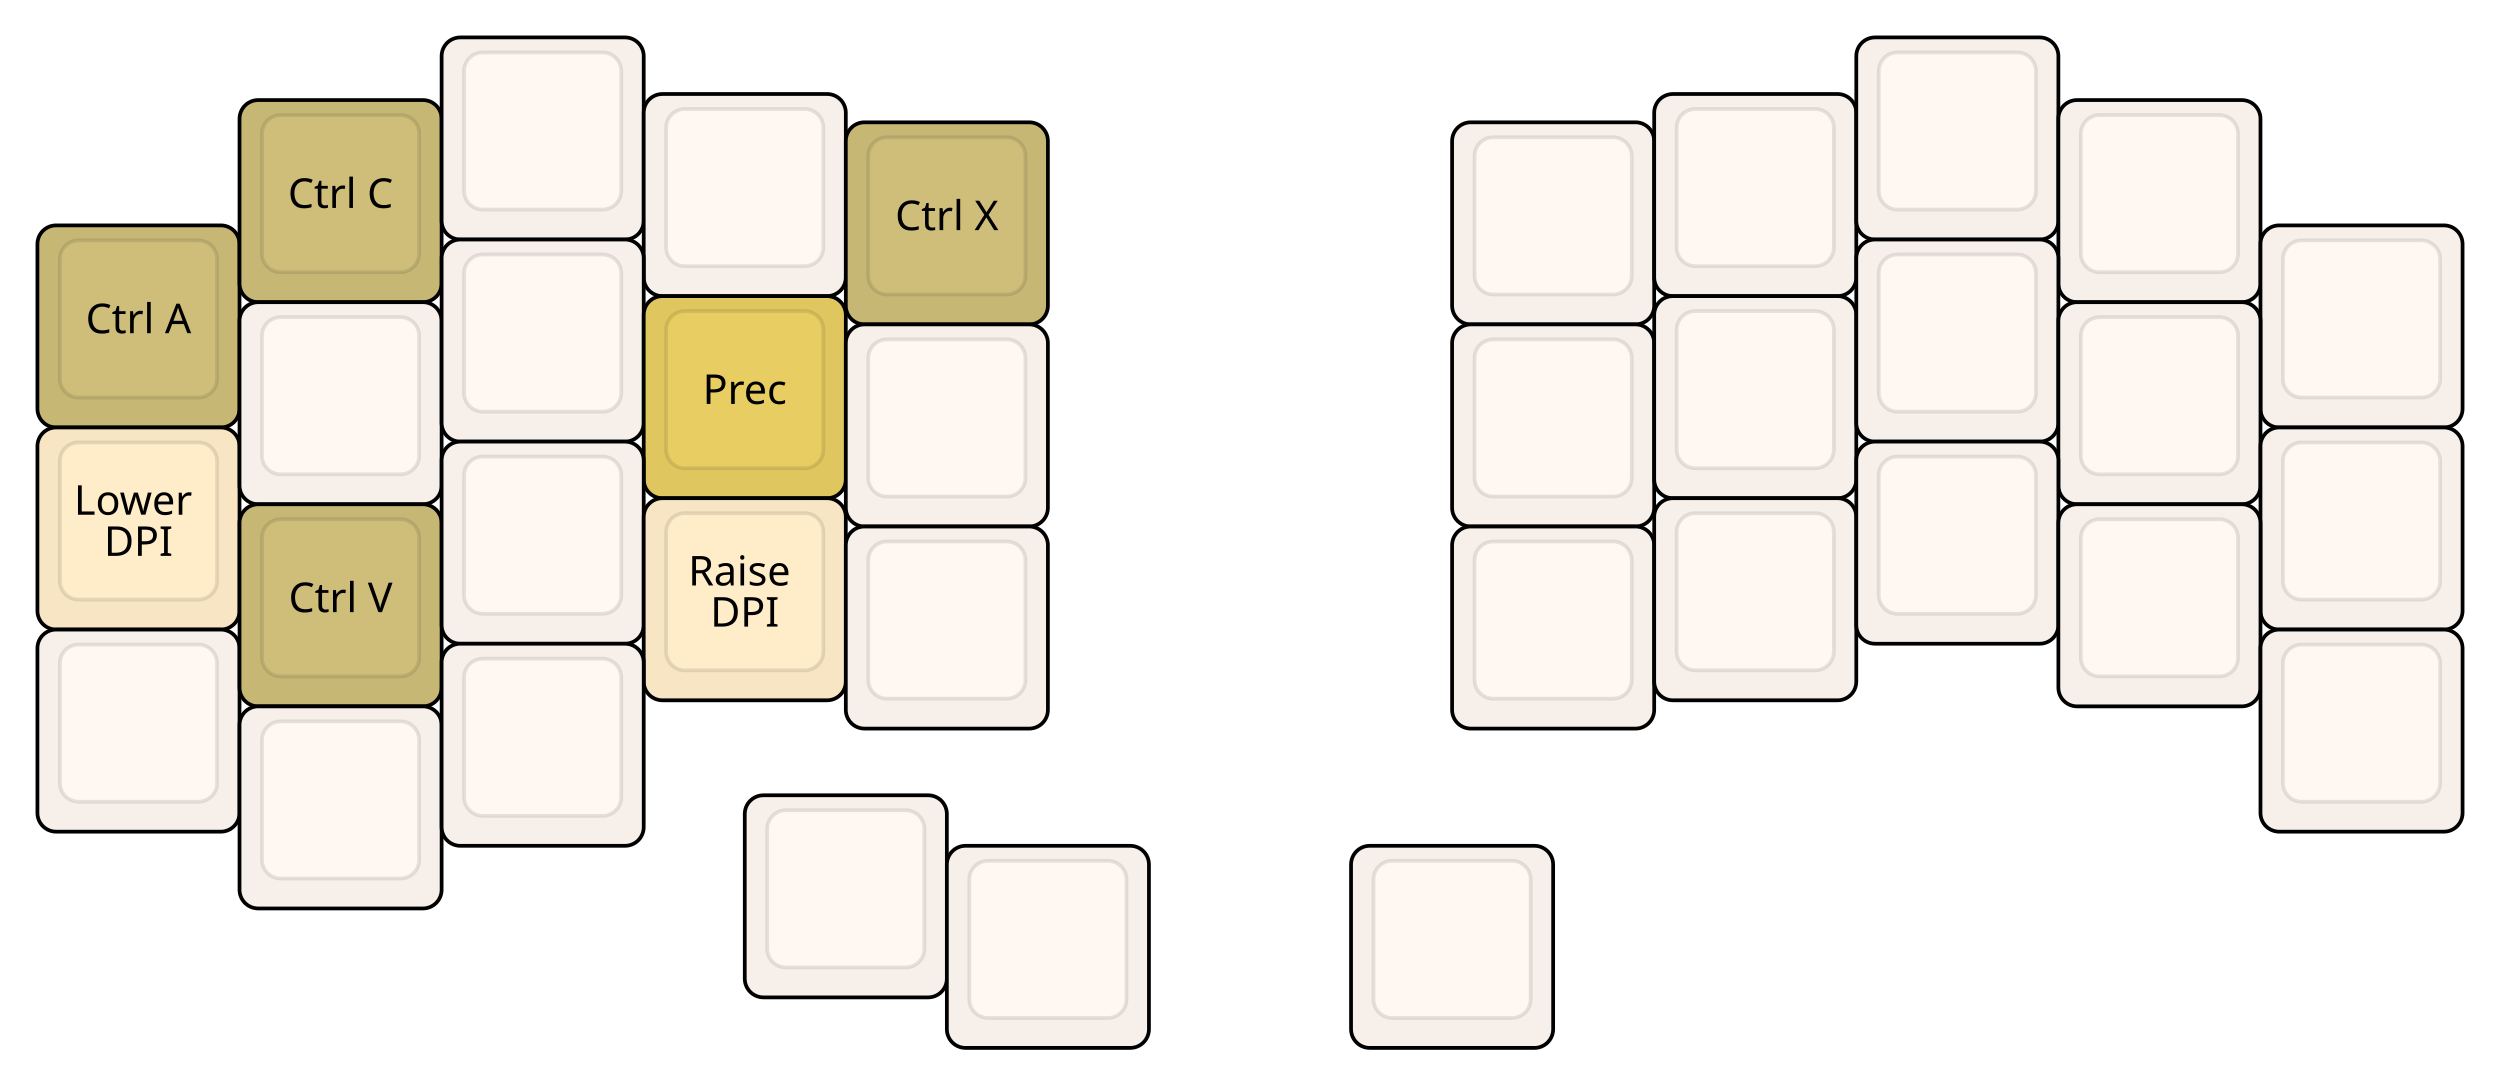
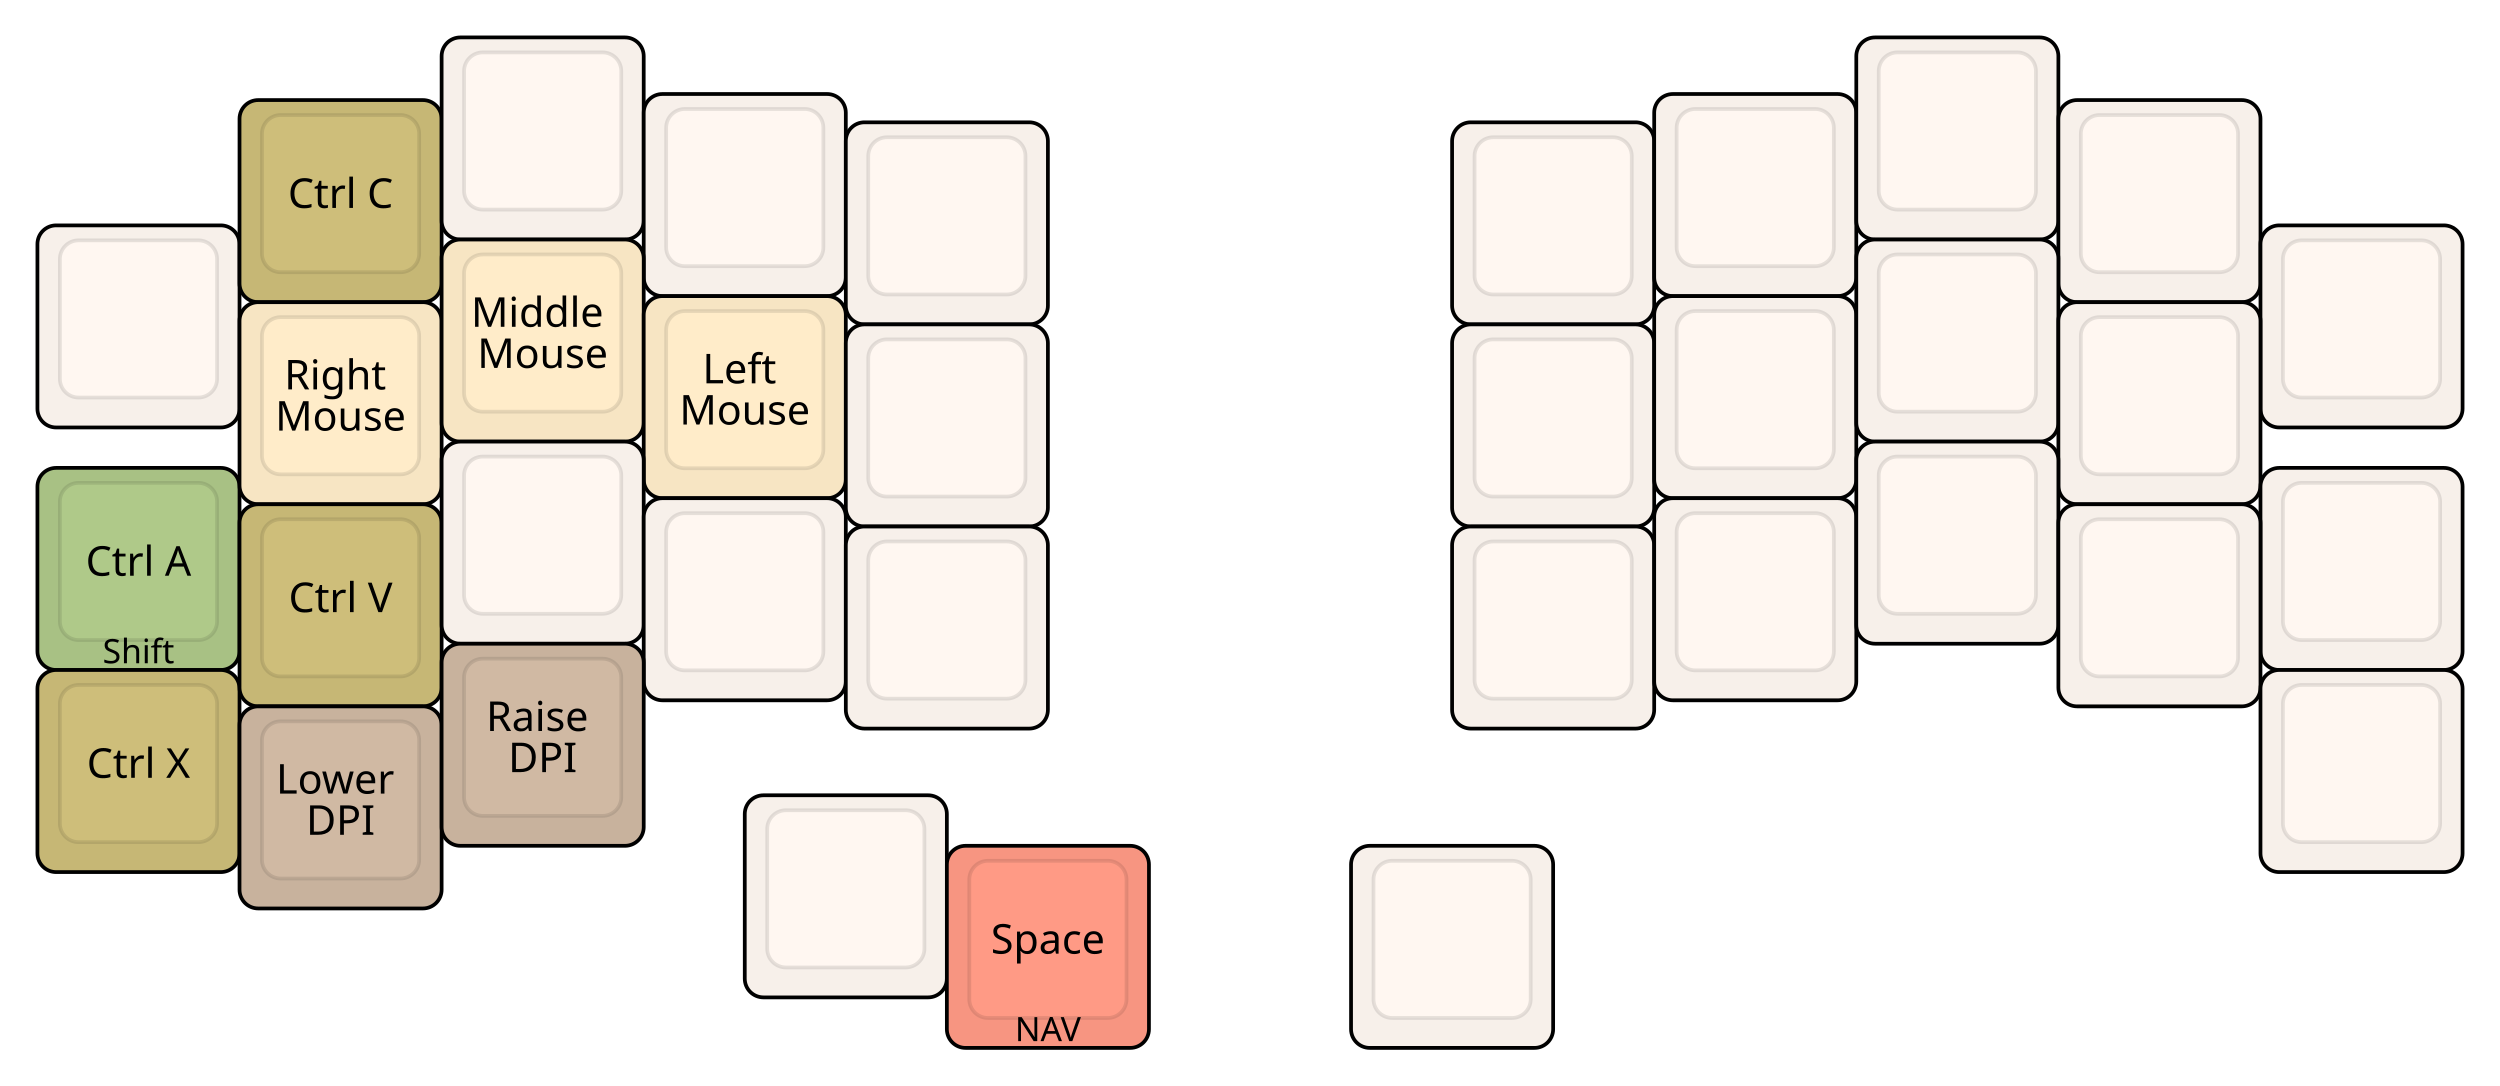
<svg xmlns="http://www.w3.org/2000/svg" width="668px" height="290x" viewBox="0 0 668 290">
  <style type="text/css">
    .keycap .border { stroke: black; stroke-width: 1; }
    .keycap .inner.border { stroke: rgba(0,0,0,.1); }
    .keycap { font-family: sans-serif; font-size: 11px}
    .keycap .sub { font-size: 9px}
  </style>
-   <g class="keycap mod_implicit">
-     <rect x="10" y="60.22" width="54" height="54" rx="5" fill="#c6b775" class="outer border" />
-     <rect x="16" y="64.22" width="42" height="42" rx="5" fill="#cebe7a" class="inner border" />
-     <text x="37" y="85.22" text-anchor="middle" dominant-baseline="middle" class="main">
-       <tspan x="37" dy="0">Ctrl A</tspan>
-     </text>
+   <g class="keycap blank">
+     <rect x="10" y="60.22" width="54" height="54" rx="5" fill="#f7f0ea" class="outer border" />
+     <rect x="16" y="64.22" width="42" height="42" rx="5" fill="#fff7f1" class="inner border" />
  </g>
  <g class="keycap mod_implicit">
    <rect x="64" y="26.74" width="54" height="54" rx="5" fill="#c6b775" class="outer border" />
    <rect x="70" y="30.74" width="42" height="42" rx="5" fill="#cebe7a" class="inner border" />
    <text x="91" y="51.74" text-anchor="middle" dominant-baseline="middle" class="main">
      <tspan x="91" dy="0">Ctrl C</tspan>
    </text>
  </g>
  <g class="keycap blank">
    <rect x="118" y="10" width="54" height="54" rx="5" fill="#f7f0ea" class="outer border" />
    <rect x="124" y="14" width="42" height="42" rx="5" fill="#fff7f1" class="inner border" />
  </g>
  <g class="keycap blank">
    <rect x="172" y="25.12" width="54" height="54" rx="5" fill="#f7f0ea" class="outer border" />
    <rect x="178" y="29.12" width="42" height="42" rx="5" fill="#fff7f1" class="inner border" />
  </g>
-   <g class="keycap mod_implicit">
-     <rect x="226" y="32.68" width="54" height="54" rx="5" fill="#c6b775" class="outer border" />
-     <rect x="232" y="36.68" width="42" height="42" rx="5" fill="#cebe7a" class="inner border" />
-     <text x="253" y="57.68" text-anchor="middle" dominant-baseline="middle" class="main">
-       <tspan x="253" dy="0">Ctrl X</tspan>
-     </text>
+   <g class="keycap blank">
+     <rect x="226" y="32.68" width="54" height="54" rx="5" fill="#f7f0ea" class="outer border" />
+     <rect x="232" y="36.68" width="42" height="42" rx="5" fill="#fff7f1" class="inner border" />
  </g>
  <g class="keycap blank">
    <rect x="388" y="32.68" width="54" height="54" rx="5" fill="#f7f0ea" class="outer border" />
    <rect x="394" y="36.68" width="42" height="42" rx="5" fill="#fff7f1" class="inner border" />
  </g>
  <g class="keycap blank">
    <rect x="442" y="25.12" width="54" height="54" rx="5" fill="#f7f0ea" class="outer border" />
    <rect x="448" y="29.12" width="42" height="42" rx="5" fill="#fff7f1" class="inner border" />
  </g>
  <g class="keycap blank">
    <rect x="496" y="10" width="54" height="54" rx="5" fill="#f7f0ea" class="outer border" />
    <rect x="502" y="14" width="42" height="42" rx="5" fill="#fff7f1" class="inner border" />
  </g>
  <g class="keycap blank">
    <rect x="550" y="26.74" width="54" height="54" rx="5" fill="#f7f0ea" class="outer border" />
    <rect x="556" y="30.74" width="42" height="42" rx="5" fill="#fff7f1" class="inner border" />
  </g>
  <g class="keycap blank">
    <rect x="604" y="60.22" width="54" height="54" rx="5" fill="#f7f0ea" class="outer border" />
    <rect x="610" y="64.22" width="42" height="42" rx="5" fill="#fff7f1" class="inner border" />
  </g>
+   <g class="keycap mod_down">
+     <rect x="10" y="125.02" width="54" height="54" rx="5" fill="#a8c184" class="outer border" />
+     <rect x="16" y="129.02" width="42" height="42" rx="5" fill="#afc989" class="inner border" />
+     <text x="37" y="150.02" text-anchor="middle" dominant-baseline="middle" class="main">
+       <tspan x="37" dy="0">Ctrl A</tspan>
+     </text>
+     <text x="37" y="177.22" text-anchor="middle" class="sub">Shift</text>
+   </g>
  <g class="keycap default">
-     <rect x="10" y="114.22" width="54" height="54" rx="5" fill="#f7e5c3" class="outer border" />
-     <rect x="16" y="118.22" width="42" height="42" rx="5" fill="#ffecc9" class="inner border" />
-     <text x="37" y="133.72" text-anchor="middle" dominant-baseline="middle" class="main">
-       <tspan x="37" dy="0">Lower</tspan>
-       <tspan x="37" dy="11">DPI</tspan>
+     <rect x="64" y="80.74" width="54" height="54" rx="5" fill="#f7e5c3" class="outer border" />
+     <rect x="70" y="84.74" width="42" height="42" rx="5" fill="#ffecc9" class="inner border" />
+     <text x="91" y="100.24" text-anchor="middle" dominant-baseline="middle" class="main">
+       <tspan x="91" dy="0">Right</tspan>
+       <tspan x="91" dy="11">Mouse</tspan>
    </text>
  </g>
-   <g class="keycap blank">
-     <rect x="64" y="80.74" width="54" height="54" rx="5" fill="#f7f0ea" class="outer border" />
-     <rect x="70" y="84.74" width="42" height="42" rx="5" fill="#fff7f1" class="inner border" />
+   <g class="keycap default">
+     <rect x="118" y="64" width="54" height="54" rx="5" fill="#f7e5c3" class="outer border" />
+     <rect x="124" y="68" width="42" height="42" rx="5" fill="#ffecc9" class="inner border" />
+     <text x="145" y="83.5" text-anchor="middle" dominant-baseline="middle" class="main">
+       <tspan x="145" dy="0">Middle</tspan>
+       <tspan x="145" dy="11">Mouse</tspan>
+     </text>
  </g>
-   <g class="keycap blank">
-     <rect x="118" y="64" width="54" height="54" rx="5" fill="#f7f0ea" class="outer border" />
-     <rect x="124" y="68" width="42" height="42" rx="5" fill="#fff7f1" class="inner border" />
-   </g>
-   <g class="keycap special">
-     <rect x="172" y="79.12" width="54" height="54" rx="5" fill="#e0c65f" class="outer border" />
-     <rect x="178" y="83.12" width="42" height="42" rx="5" fill="#e8cd62" class="inner border" />
-     <text x="199" y="104.12" text-anchor="middle" dominant-baseline="middle" class="main">
-       <tspan x="199" dy="0">Prec</tspan>
+   <g class="keycap default">
+     <rect x="172" y="79.12" width="54" height="54" rx="5" fill="#f7e5c3" class="outer border" />
+     <rect x="178" y="83.12" width="42" height="42" rx="5" fill="#ffecc9" class="inner border" />
+     <text x="199" y="98.62" text-anchor="middle" dominant-baseline="middle" class="main">
+       <tspan x="199" dy="0">Left</tspan>
+       <tspan x="199" dy="11">Mouse</tspan>
    </text>
  </g>
  <g class="keycap blank">
    <rect x="226" y="86.68" width="54" height="54" rx="5" fill="#f7f0ea" class="outer border" />
    <rect x="232" y="90.68" width="42" height="42" rx="5" fill="#fff7f1" class="inner border" />
  </g>
  <g class="keycap blank">
    <rect x="388" y="86.68" width="54" height="54" rx="5" fill="#f7f0ea" class="outer border" />
    <rect x="394" y="90.68" width="42" height="42" rx="5" fill="#fff7f1" class="inner border" />
  </g>
  <g class="keycap blank">
    <rect x="442" y="79.12" width="54" height="54" rx="5" fill="#f7f0ea" class="outer border" />
    <rect x="448" y="83.12" width="42" height="42" rx="5" fill="#fff7f1" class="inner border" />
  </g>
  <g class="keycap blank">
    <rect x="496" y="64" width="54" height="54" rx="5" fill="#f7f0ea" class="outer border" />
    <rect x="502" y="68" width="42" height="42" rx="5" fill="#fff7f1" class="inner border" />
  </g>
  <g class="keycap blank">
    <rect x="550" y="80.74" width="54" height="54" rx="5" fill="#f7f0ea" class="outer border" />
    <rect x="556" y="84.74" width="42" height="42" rx="5" fill="#fff7f1" class="inner border" />
  </g>
  <g class="keycap blank">
-     <rect x="604" y="114.22" width="54" height="54" rx="5" fill="#f7f0ea" class="outer border" />
-     <rect x="610" y="118.22" width="42" height="42" rx="5" fill="#fff7f1" class="inner border" />
+     <rect x="604" y="125.02" width="54" height="54" rx="5" fill="#f7f0ea" class="outer border" />
+     <rect x="610" y="129.02" width="42" height="42" rx="5" fill="#fff7f1" class="inner border" />
  </g>
-   <g class="keycap blank">
-     <rect x="10" y="168.22" width="54" height="54" rx="5" fill="#f7f0ea" class="outer border" />
-     <rect x="16" y="172.22" width="42" height="42" rx="5" fill="#fff7f1" class="inner border" />
+   <g class="keycap mod_implicit">
+     <rect x="10" y="179.02" width="54" height="54" rx="5" fill="#c6b775" class="outer border" />
+     <rect x="16" y="183.02" width="42" height="42" rx="5" fill="#cebe7a" class="inner border" />
+     <text x="37" y="204.02" text-anchor="middle" dominant-baseline="middle" class="main">
+       <tspan x="37" dy="0">Ctrl X</tspan>
+     </text>
  </g>
  <g class="keycap mod_implicit">
    <rect x="64" y="134.74" width="54" height="54" rx="5" fill="#c6b775" class="outer border" />
    <rect x="70" y="138.74" width="42" height="42" rx="5" fill="#cebe7a" class="inner border" />
    <text x="91" y="159.74" text-anchor="middle" dominant-baseline="middle" class="main">
      <tspan x="91" dy="0">Ctrl V</tspan>
    </text>
  </g>
  <g class="keycap blank">
    <rect x="118" y="118" width="54" height="54" rx="5" fill="#f7f0ea" class="outer border" />
    <rect x="124" y="122" width="42" height="42" rx="5" fill="#fff7f1" class="inner border" />
  </g>
-   <g class="keycap default">
-     <rect x="172" y="133.12" width="54" height="54" rx="5" fill="#f7e5c3" class="outer border" />
-     <rect x="178" y="137.12" width="42" height="42" rx="5" fill="#ffecc9" class="inner border" />
-     <text x="199" y="152.62" text-anchor="middle" dominant-baseline="middle" class="main">
-       <tspan x="199" dy="0">Raise</tspan>
-       <tspan x="199" dy="11">DPI</tspan>
-     </text>
+   <g class="keycap blank">
+     <rect x="172" y="133.12" width="54" height="54" rx="5" fill="#f7f0ea" class="outer border" />
+     <rect x="178" y="137.12" width="42" height="42" rx="5" fill="#fff7f1" class="inner border" />
  </g>
  <g class="keycap blank">
    <rect x="226" y="140.68" width="54" height="54" rx="5" fill="#f7f0ea" class="outer border" />
    <rect x="232" y="144.68" width="42" height="42" rx="5" fill="#fff7f1" class="inner border" />
  </g>
  <g class="keycap blank">
    <rect x="388" y="140.68" width="54" height="54" rx="5" fill="#f7f0ea" class="outer border" />
    <rect x="394" y="144.68" width="42" height="42" rx="5" fill="#fff7f1" class="inner border" />
  </g>
  <g class="keycap blank">
    <rect x="442" y="133.12" width="54" height="54" rx="5" fill="#f7f0ea" class="outer border" />
    <rect x="448" y="137.12" width="42" height="42" rx="5" fill="#fff7f1" class="inner border" />
  </g>
  <g class="keycap blank">
    <rect x="496" y="118" width="54" height="54" rx="5" fill="#f7f0ea" class="outer border" />
    <rect x="502" y="122" width="42" height="42" rx="5" fill="#fff7f1" class="inner border" />
  </g>
  <g class="keycap blank">
    <rect x="550" y="134.74" width="54" height="54" rx="5" fill="#f7f0ea" class="outer border" />
    <rect x="556" y="138.74" width="42" height="42" rx="5" fill="#fff7f1" class="inner border" />
  </g>
  <g class="keycap blank">
-     <rect x="604" y="168.22" width="54" height="54" rx="5" fill="#f7f0ea" class="outer border" />
-     <rect x="610" y="172.22" width="42" height="42" rx="5" fill="#fff7f1" class="inner border" />
+     <rect x="604" y="179.02" width="54" height="54" rx="5" fill="#f7f0ea" class="outer border" />
+     <rect x="610" y="183.02" width="42" height="42" rx="5" fill="#fff7f1" class="inner border" />
  </g>
-   <g class="keycap blank">
-     <rect x="64" y="188.74" width="54" height="54" rx="5" fill="#f7f0ea" class="outer border" />
-     <rect x="70" y="192.74" width="42" height="42" rx="5" fill="#fff7f1" class="inner border" />
+   <g class="keycap management">
+     <rect x="64" y="188.74" width="54" height="54" rx="5" fill="#c8b29d" class="outer border" />
+     <rect x="70" y="192.74" width="42" height="42" rx="5" fill="#d0b9a3" class="inner border" />
+     <text x="91" y="208.24" text-anchor="middle" dominant-baseline="middle" class="main">
+       <tspan x="91" dy="0">Lower</tspan>
+       <tspan x="91" dy="11">DPI</tspan>
+     </text>
  </g>
-   <g class="keycap blank">
-     <rect x="118" y="172" width="54" height="54" rx="5" fill="#f7f0ea" class="outer border" />
-     <rect x="124" y="176" width="42" height="42" rx="5" fill="#fff7f1" class="inner border" />
+   <g class="keycap management">
+     <rect x="118" y="172" width="54" height="54" rx="5" fill="#c8b29d" class="outer border" />
+     <rect x="124" y="176" width="42" height="42" rx="5" fill="#d0b9a3" class="inner border" />
+     <text x="145" y="191.5" text-anchor="middle" dominant-baseline="middle" class="main">
+       <tspan x="145" dy="0">Raise</tspan>
+       <tspan x="145" dy="11">DPI</tspan>
+     </text>
  </g>
  <g class="keycap blank">
    <rect x="199" y="212.5" width="54" height="54" rx="5" fill="#f7f0ea" class="outer border" />
    <rect x="205" y="216.5" width="42" height="42" rx="5" fill="#fff7f1" class="inner border" />
  </g>
-   <g class="keycap blank">
-     <rect x="253" y="226" width="54" height="54" rx="5" fill="#f7f0ea" class="outer border" />
-     <rect x="259" y="230" width="42" height="42" rx="5" fill="#fff7f1" class="inner border" />
+   <g class="keycap active_layer">
+     <rect x="253" y="226" width="54" height="54" rx="5" fill="#f79581" class="outer border" />
+     <rect x="259" y="230" width="42" height="42" rx="5" fill="#ff9a85" class="inner border" />
+     <text x="280" y="251" text-anchor="middle" dominant-baseline="middle" class="main">
+       <tspan x="280" dy="0">Space</tspan>
+     </text>
+     <text x="280" y="278.2" text-anchor="middle" class="sub">NAV</text>
  </g>
  <g class="keycap blank">
    <rect x="361" y="226" width="54" height="54" rx="5" fill="#f7f0ea" class="outer border" />
    <rect x="367" y="230" width="42" height="42" rx="5" fill="#fff7f1" class="inner border" />
  </g>
</svg>
